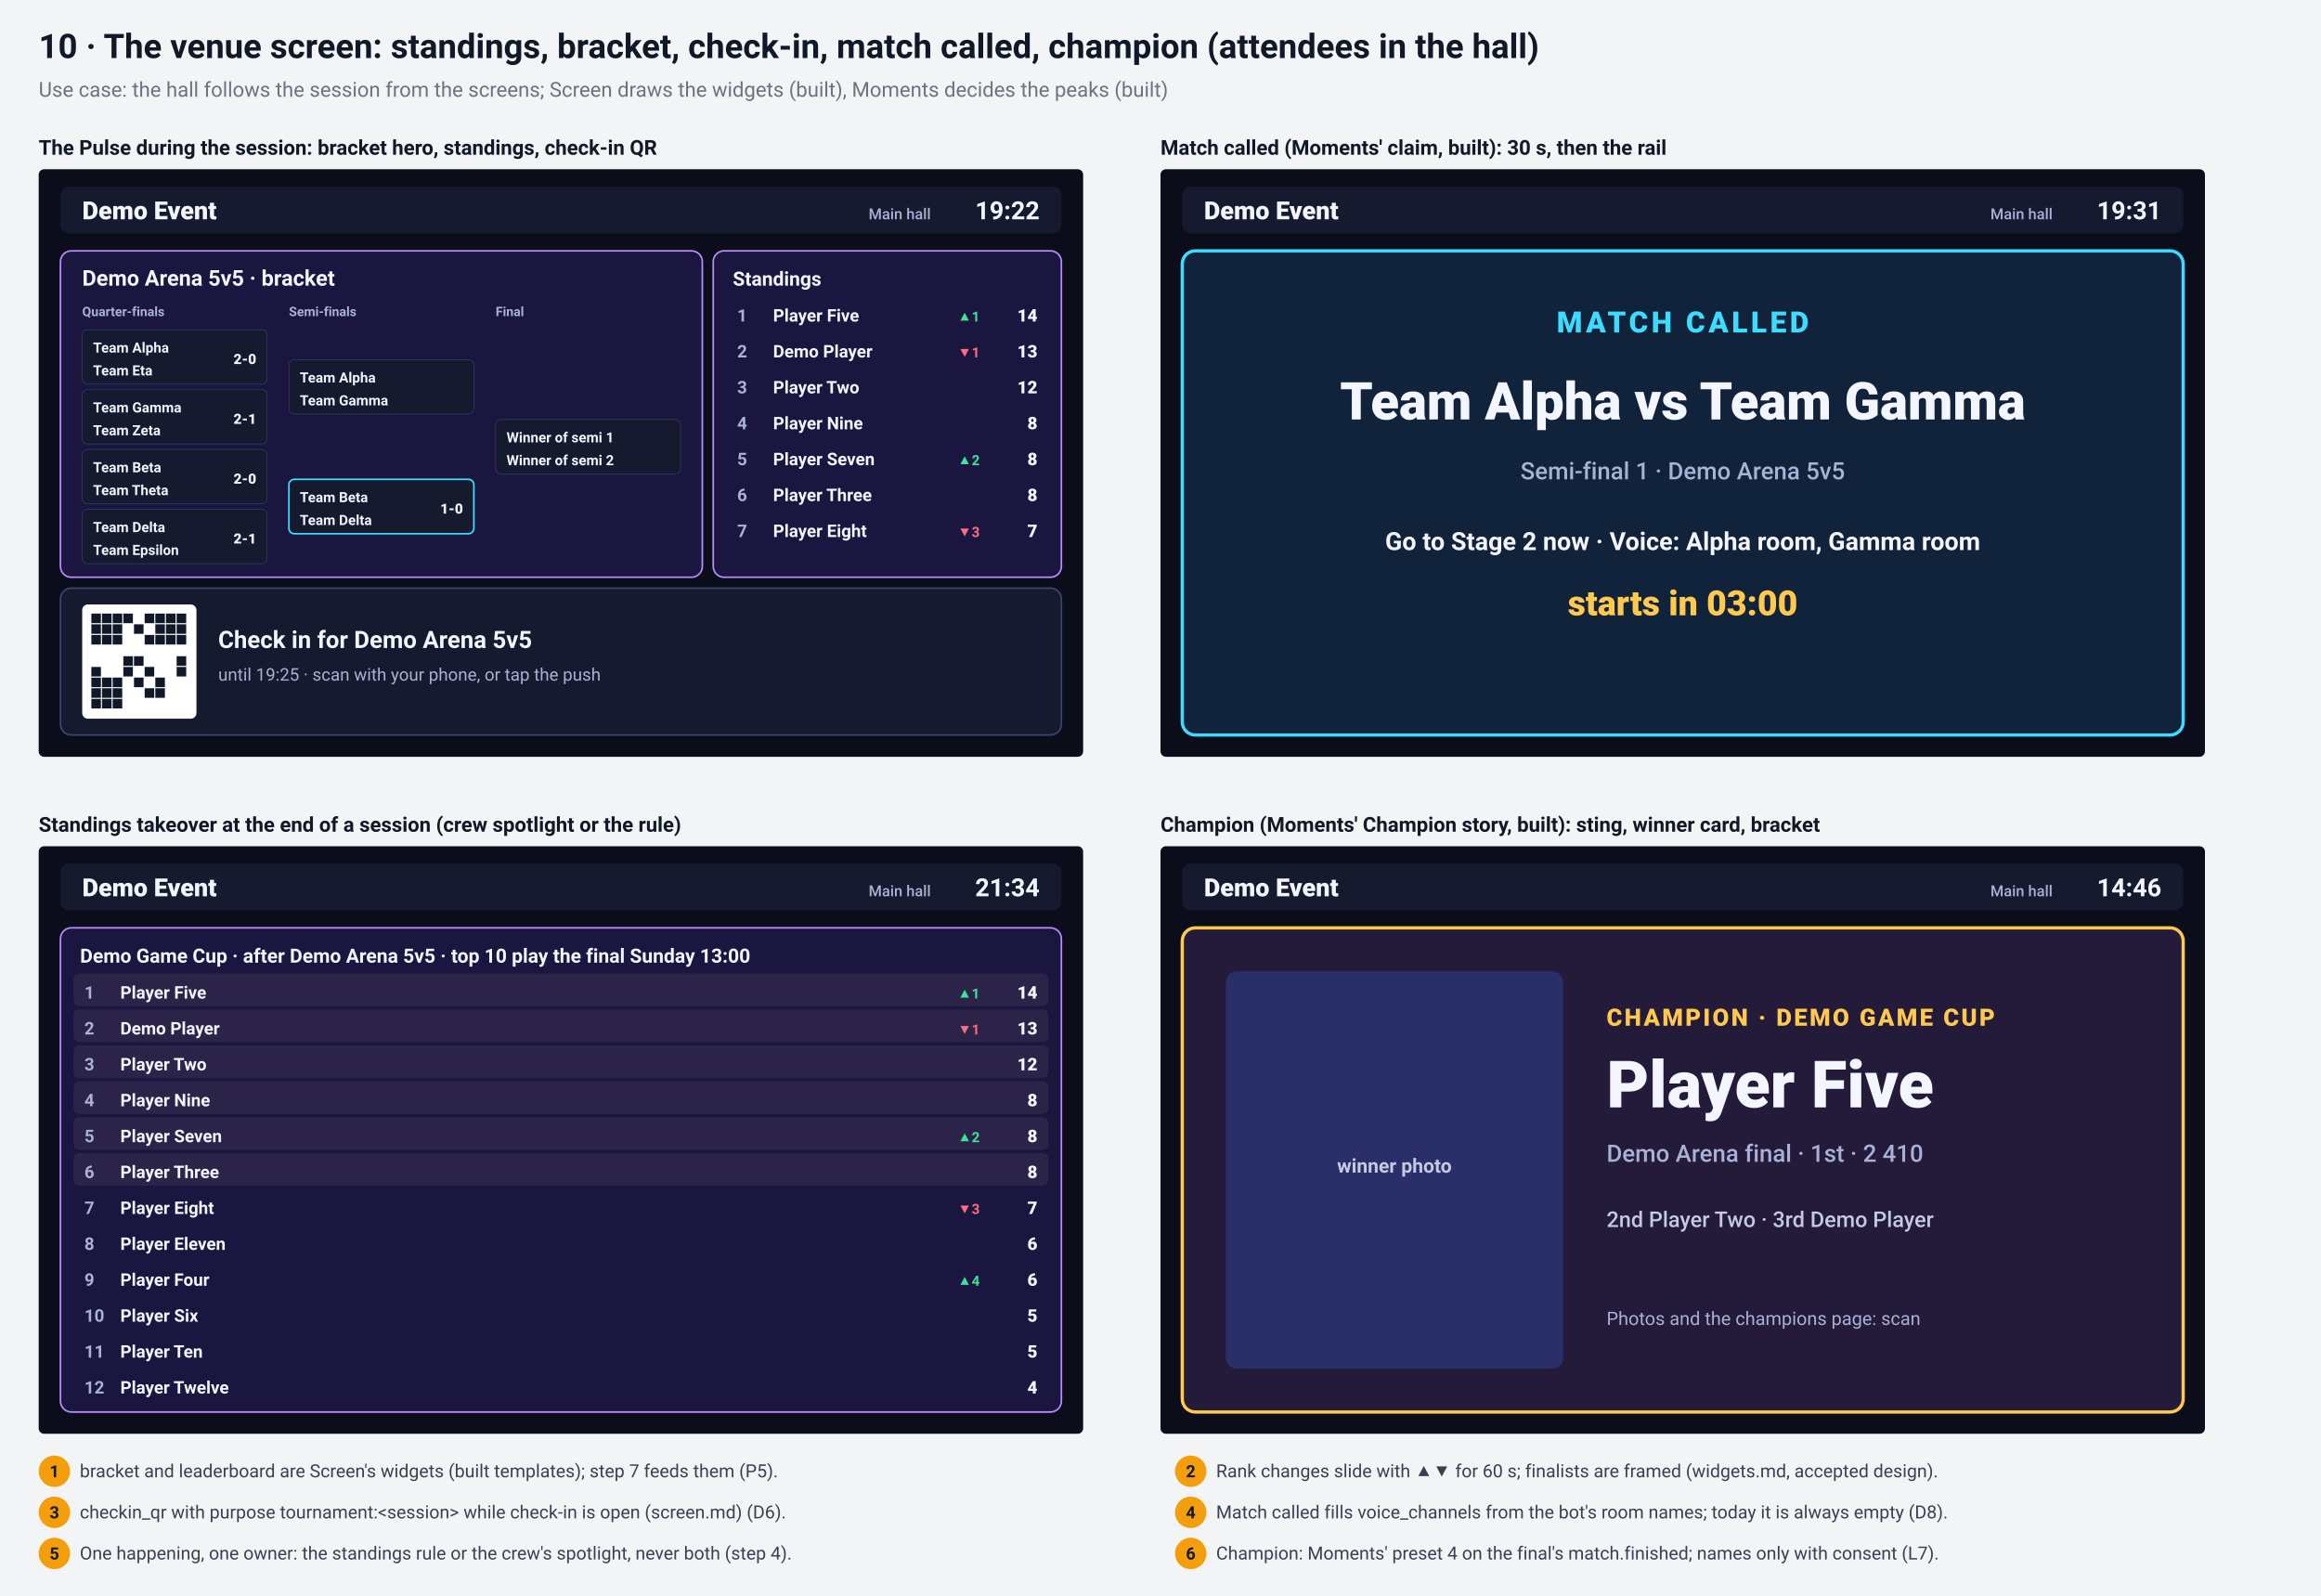
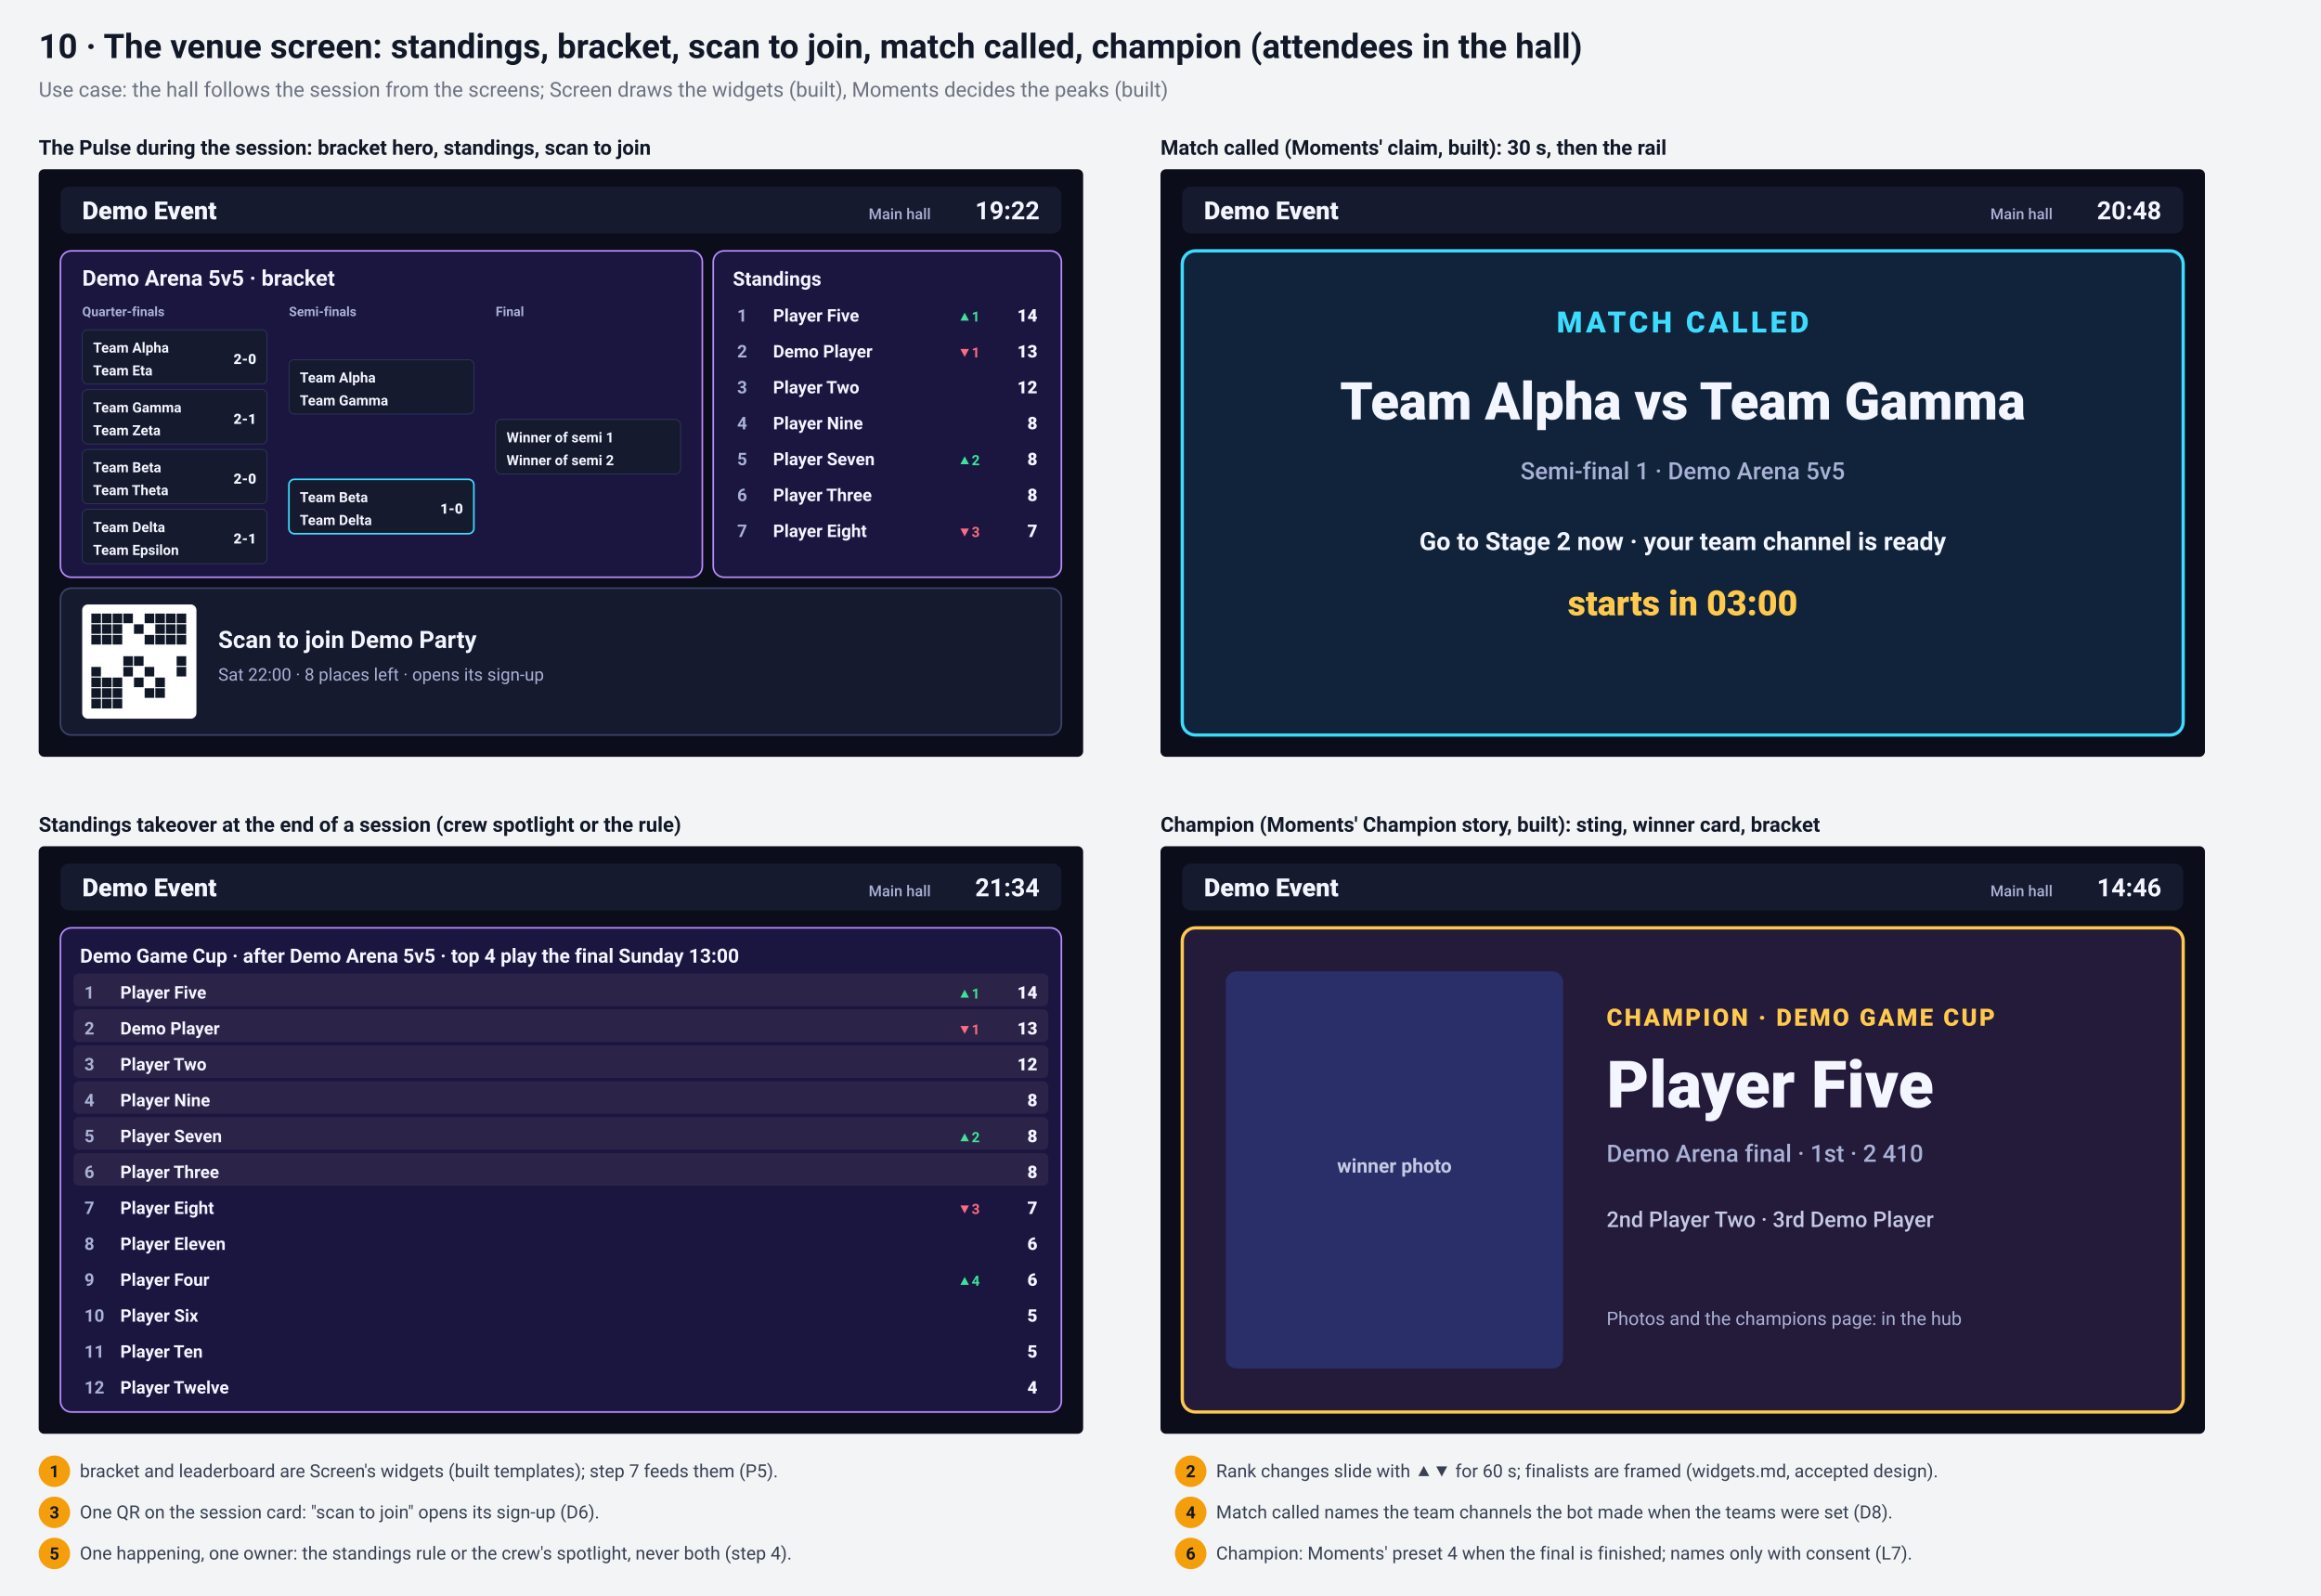
<svg xmlns="http://www.w3.org/2000/svg" viewBox="0 0 1920 1320" width="1920" height="1320" font-family="system-ui, -apple-system, 'Segoe UI', Roboto, Helvetica, Arial, sans-serif">
  <defs>
    <marker id="ah" viewBox="0 0 10 10" refX="9" refY="5" markerWidth="8" markerHeight="8" orient="auto-start-reverse">
      <path d="M0,0 L10,5 L0,10 z" fill="#6b7280" />
    </marker>
  </defs>
  <rect x="0.0" y="0.0" width="1920.0" height="1320.0" rx="0" fill="#f3f4f6" />
-   <text x="32.0" y="48.0" font-size="28" fill="#111827" font-weight="700" text-anchor="start" data-box="32.0 1888.0">10 · The venue screen: standings, bracket, check-in, match called, champion (attendees in the hall)</text>
+   <text x="32.0" y="48.0" font-size="28" fill="#111827" font-weight="700" text-anchor="start" data-box="32.0 1888.0">10 · The venue screen: standings, bracket, scan to join, match called, champion (attendees in the hall)</text>
  <text x="32.0" y="80.0" font-size="17" fill="#6b7280" font-weight="400" text-anchor="start" data-box="32.0 1888.0">Use case: the hall follows the session from the screens; Screen draws the widgets (built), Moments decides the peaks (built)</text>
-   <text x="32.0" y="128.0" font-size="17" fill="#111827" font-weight="700" text-anchor="start" data-box="32.0 896.0">The Pulse during the session: bracket hero, standings, check-in QR</text>
+   <text x="32.0" y="128.0" font-size="17" fill="#111827" font-weight="700" text-anchor="start" data-box="32.0 896.0">The Pulse during the session: bracket hero, standings, scan to join</text>
  <defs>
    <clipPath id="c1">
      <rect x="0" y="0" width="1920" height="1080" rx="10" />
    </clipPath>
  </defs>
  <g transform="translate(32.0,140.0) scale(0.45)">
    <g clip-path="url(#c1)">
      <rect x="0.0" y="0.0" width="1920.0" height="1080.0" rx="0" fill="#0b0d1a" />
      <rect x="40.0" y="32.0" width="1840.0" height="86.0" rx="16" fill="#161a2e" />
      <text x="80.0" y="92.0" font-size="46" fill="#f3f5ff" font-weight="800" text-anchor="start">Demo Event</text>
      <text x="1840.0" y="92.0" font-size="46" fill="#f3f5ff" font-weight="700" text-anchor="end">19:22</text>
      <text x="1640.0" y="92.0" font-size="28" fill="#a9b1d6" font-weight="500" text-anchor="end">Main hall</text>
      <rect x="40.0" y="150.0" width="1180.0" height="600.0" rx="20" fill="#1b1640" stroke="#b98cff" stroke-width="3" />
      <text x="80.0" y="214.0" font-size="40" fill="#f3f5ff" font-weight="700" text-anchor="start">Demo Arena 5v5 · bracket</text>
      <text x="80.0" y="270.0" font-size="24" fill="#a9b1d6" font-weight="600" text-anchor="start">Quarter-finals</text>
      <rect x="80.0" y="295.0" width="340.0" height="100.0" rx="10" fill="#161a2e" stroke="#3c446c" stroke-width="1" />
      <text x="100.0" y="337.0" font-size="26" fill="#f3f5ff" font-weight="600" text-anchor="start" data-box="100.0 360.0">Team Alpha</text>
      <text x="100.0" y="379.0" font-size="26" fill="#f3f5ff" font-weight="600" text-anchor="start" data-box="100.0 360.0">Team Eta</text>
      <text x="400.0" y="358.0" font-size="26" fill="#f3f5ff" font-weight="800" text-anchor="end">2-0</text>
      <rect x="80.0" y="405.0" width="340.0" height="100.0" rx="10" fill="#161a2e" stroke="#3c446c" stroke-width="1" />
      <text x="100.0" y="447.0" font-size="26" fill="#f3f5ff" font-weight="600" text-anchor="start" data-box="100.0 360.0">Team Gamma</text>
      <text x="100.0" y="489.0" font-size="26" fill="#f3f5ff" font-weight="600" text-anchor="start" data-box="100.0 360.0">Team Zeta</text>
      <text x="400.0" y="468.0" font-size="26" fill="#f3f5ff" font-weight="800" text-anchor="end">2-1</text>
      <rect x="80.0" y="515.0" width="340.0" height="100.0" rx="10" fill="#161a2e" stroke="#3c446c" stroke-width="1" />
      <text x="100.0" y="557.0" font-size="26" fill="#f3f5ff" font-weight="600" text-anchor="start" data-box="100.0 360.0">Team Beta</text>
      <text x="100.0" y="599.0" font-size="26" fill="#f3f5ff" font-weight="600" text-anchor="start" data-box="100.0 360.0">Team Theta</text>
      <text x="400.0" y="578.0" font-size="26" fill="#f3f5ff" font-weight="800" text-anchor="end">2-0</text>
      <rect x="80.0" y="625.0" width="340.0" height="100.0" rx="10" fill="#161a2e" stroke="#3c446c" stroke-width="1" />
      <text x="100.0" y="667.0" font-size="26" fill="#f3f5ff" font-weight="600" text-anchor="start" data-box="100.0 360.0">Team Delta</text>
      <text x="100.0" y="709.0" font-size="26" fill="#f3f5ff" font-weight="600" text-anchor="start" data-box="100.0 360.0">Team Epsilon</text>
      <text x="400.0" y="688.0" font-size="26" fill="#f3f5ff" font-weight="800" text-anchor="end">2-1</text>
      <text x="460.0" y="270.0" font-size="24" fill="#a9b1d6" font-weight="600" text-anchor="start">Semi-finals</text>
      <rect x="460.0" y="350.0" width="340.0" height="100.0" rx="10" fill="#161a2e" stroke="#3c446c" stroke-width="1" />
      <text x="480.0" y="392.0" font-size="26" fill="#f3f5ff" font-weight="600" text-anchor="start" data-box="480.0 740.0">Team Alpha</text>
      <text x="480.0" y="434.0" font-size="26" fill="#f3f5ff" font-weight="600" text-anchor="start" data-box="480.0 740.0">Team Gamma</text>
      <rect x="460.0" y="570.0" width="340.0" height="100.0" rx="10" fill="#161a2e" stroke="#3ddcff" stroke-width="3" />
      <text x="480.0" y="612.0" font-size="26" fill="#f3f5ff" font-weight="600" text-anchor="start" data-box="480.0 740.0">Team Beta</text>
      <text x="480.0" y="654.0" font-size="26" fill="#f3f5ff" font-weight="600" text-anchor="start" data-box="480.0 740.0">Team Delta</text>
      <text x="780.0" y="633.0" font-size="26" fill="#f3f5ff" font-weight="800" text-anchor="end">1-0</text>
      <text x="840.0" y="270.0" font-size="24" fill="#a9b1d6" font-weight="600" text-anchor="start">Final</text>
      <rect x="840.0" y="460.0" width="340.0" height="100.0" rx="10" fill="#161a2e" stroke="#3c446c" stroke-width="1" />
      <text x="860.0" y="502.0" font-size="26" fill="#f3f5ff" font-weight="600" text-anchor="start" data-box="860.0 1120.0">Winner of semi 1</text>
      <text x="860.0" y="544.0" font-size="26" fill="#f3f5ff" font-weight="600" text-anchor="start" data-box="860.0 1120.0">Winner of semi 2</text>
      <rect x="1240.0" y="150.0" width="640.0" height="600.0" rx="20" fill="#1b1640" stroke="#b98cff" stroke-width="3" />
      <text x="1276.0" y="214.0" font-size="36" fill="#f3f5ff" font-weight="700" text-anchor="start" data-box="1276.0 1844.0">Standings</text>
      <text x="1284.0" y="280.0" font-size="32" fill="#a9b1d6" font-weight="700" text-anchor="start">1</text>
      <text x="1350.0" y="280.0" font-size="32" fill="#f3f5ff" font-weight="600" text-anchor="start" data-box="1350.0 1660.0">Player Five</text>
      <text x="1730.0" y="280.0" font-size="26" fill="#3ee39a" font-weight="700" text-anchor="end">▲1</text>
      <text x="1836.0" y="280.0" font-size="32" fill="#f3f5ff" font-weight="800" text-anchor="end">14</text>
      <text x="1284.0" y="346.0" font-size="32" fill="#a9b1d6" font-weight="700" text-anchor="start">2</text>
      <text x="1350.0" y="346.0" font-size="32" fill="#f3f5ff" font-weight="600" text-anchor="start" data-box="1350.0 1660.0">Demo Player</text>
      <text x="1730.0" y="346.0" font-size="26" fill="#ff6b81" font-weight="700" text-anchor="end">▼1</text>
      <text x="1836.0" y="346.0" font-size="32" fill="#f3f5ff" font-weight="800" text-anchor="end">13</text>
      <text x="1284.0" y="412.0" font-size="32" fill="#a9b1d6" font-weight="700" text-anchor="start">3</text>
      <text x="1350.0" y="412.0" font-size="32" fill="#f3f5ff" font-weight="600" text-anchor="start" data-box="1350.0 1660.0">Player Two</text>
      <text x="1836.0" y="412.0" font-size="32" fill="#f3f5ff" font-weight="800" text-anchor="end">12</text>
      <text x="1284.0" y="478.0" font-size="32" fill="#a9b1d6" font-weight="700" text-anchor="start">4</text>
      <text x="1350.0" y="478.0" font-size="32" fill="#f3f5ff" font-weight="600" text-anchor="start" data-box="1350.0 1660.0">Player Nine</text>
      <text x="1836.0" y="478.0" font-size="32" fill="#f3f5ff" font-weight="800" text-anchor="end">8</text>
      <text x="1284.0" y="544.0" font-size="32" fill="#a9b1d6" font-weight="700" text-anchor="start">5</text>
      <text x="1350.0" y="544.0" font-size="32" fill="#f3f5ff" font-weight="600" text-anchor="start" data-box="1350.0 1660.0">Player Seven</text>
      <text x="1730.0" y="544.0" font-size="26" fill="#3ee39a" font-weight="700" text-anchor="end">▲2</text>
      <text x="1836.0" y="544.0" font-size="32" fill="#f3f5ff" font-weight="800" text-anchor="end">8</text>
      <text x="1284.0" y="610.0" font-size="32" fill="#a9b1d6" font-weight="700" text-anchor="start">6</text>
      <text x="1350.0" y="610.0" font-size="32" fill="#f3f5ff" font-weight="600" text-anchor="start" data-box="1350.0 1660.0">Player Three</text>
      <text x="1836.0" y="610.0" font-size="32" fill="#f3f5ff" font-weight="800" text-anchor="end">8</text>
      <text x="1284.0" y="676.0" font-size="32" fill="#a9b1d6" font-weight="700" text-anchor="start">7</text>
      <text x="1350.0" y="676.0" font-size="32" fill="#f3f5ff" font-weight="600" text-anchor="start" data-box="1350.0 1660.0">Player Eight</text>
      <text x="1730.0" y="676.0" font-size="26" fill="#ff6b81" font-weight="700" text-anchor="end">▼3</text>
      <text x="1836.0" y="676.0" font-size="32" fill="#f3f5ff" font-weight="800" text-anchor="end">7</text>
      <rect x="40.0" y="770.0" width="1840.0" height="270.0" rx="20" fill="#161a2e" stroke="#3c446c" stroke-width="3" />
      <rect x="80.0" y="800.0" width="210.0" height="210.0" rx="10.5" fill="#ffffff" />
      <rect x="96.8" y="816.8" width="17.6" height="17.6" rx="0" fill="#111827" />
      <rect x="96.8" y="836.4" width="17.6" height="17.6" rx="0" fill="#111827" />
      <rect x="96.8" y="856.0" width="17.6" height="17.6" rx="0" fill="#111827" />
      <rect x="96.8" y="914.8" width="17.6" height="17.6" rx="0" fill="#111827" />
      <rect x="96.8" y="934.4" width="17.6" height="17.6" rx="0" fill="#111827" />
      <rect x="96.8" y="954.0" width="17.6" height="17.6" rx="0" fill="#111827" />
      <rect x="96.8" y="973.6" width="17.6" height="17.6" rx="0" fill="#111827" />
      <rect x="116.4" y="816.8" width="17.6" height="17.6" rx="0" fill="#111827" />
      <rect x="116.4" y="836.4" width="17.6" height="17.6" rx="0" fill="#111827" />
      <rect x="116.4" y="856.0" width="17.6" height="17.6" rx="0" fill="#111827" />
      <rect x="116.4" y="934.4" width="17.6" height="17.6" rx="0" fill="#111827" />
      <rect x="116.4" y="954.0" width="17.6" height="17.6" rx="0" fill="#111827" />
      <rect x="116.4" y="973.6" width="17.6" height="17.6" rx="0" fill="#111827" />
      <rect x="136.0" y="816.8" width="17.6" height="17.6" rx="0" fill="#111827" />
      <rect x="136.0" y="836.4" width="17.6" height="17.6" rx="0" fill="#111827" />
      <rect x="136.0" y="856.0" width="17.6" height="17.6" rx="0" fill="#111827" />
      <rect x="136.0" y="934.4" width="17.6" height="17.6" rx="0" fill="#111827" />
      <rect x="136.0" y="954.0" width="17.6" height="17.6" rx="0" fill="#111827" />
      <rect x="136.0" y="973.6" width="17.6" height="17.6" rx="0" fill="#111827" />
      <rect x="155.6" y="816.8" width="17.6" height="17.6" rx="0" fill="#111827" />
      <rect x="155.6" y="895.2" width="17.6" height="17.6" rx="0" fill="#111827" />
      <rect x="155.6" y="914.8" width="17.6" height="17.6" rx="0" fill="#111827" />
      <rect x="175.2" y="836.4" width="17.6" height="17.6" rx="0" fill="#111827" />
      <rect x="175.2" y="895.2" width="17.6" height="17.6" rx="0" fill="#111827" />
      <rect x="175.2" y="934.4" width="17.6" height="17.6" rx="0" fill="#111827" />
      <rect x="194.8" y="816.8" width="17.6" height="17.6" rx="0" fill="#111827" />
      <rect x="194.8" y="856.0" width="17.6" height="17.6" rx="0" fill="#111827" />
      <rect x="194.8" y="914.8" width="17.6" height="17.6" rx="0" fill="#111827" />
      <rect x="194.8" y="954.0" width="17.6" height="17.6" rx="0" fill="#111827" />
      <rect x="214.4" y="816.8" width="17.6" height="17.6" rx="0" fill="#111827" />
      <rect x="214.4" y="836.4" width="17.6" height="17.6" rx="0" fill="#111827" />
      <rect x="214.4" y="856.0" width="17.6" height="17.6" rx="0" fill="#111827" />
      <rect x="214.4" y="934.4" width="17.6" height="17.6" rx="0" fill="#111827" />
      <rect x="214.4" y="954.0" width="17.6" height="17.6" rx="0" fill="#111827" />
      <rect x="234.0" y="816.8" width="17.6" height="17.6" rx="0" fill="#111827" />
      <rect x="234.0" y="836.4" width="17.6" height="17.6" rx="0" fill="#111827" />
      <rect x="234.0" y="856.0" width="17.6" height="17.6" rx="0" fill="#111827" />
      <rect x="253.6" y="816.8" width="17.6" height="17.6" rx="0" fill="#111827" />
      <rect x="253.6" y="836.4" width="17.6" height="17.6" rx="0" fill="#111827" />
      <rect x="253.6" y="856.0" width="17.6" height="17.6" rx="0" fill="#111827" />
      <rect x="253.6" y="895.2" width="17.6" height="17.6" rx="0" fill="#111827" />
      <rect x="253.6" y="914.8" width="17.6" height="17.6" rx="0" fill="#111827" />
-       <text x="330.0" y="880.0" font-size="44" fill="#f3f5ff" font-weight="700" text-anchor="start">Check in for Demo Arena 5v5</text>
-       <text x="330.0" y="940.0" font-size="32" fill="#a9b1d6" font-weight="400" text-anchor="start">until 19:25 · scan with your phone, or tap the push</text>
+       <text x="330.0" y="880.0" font-size="44" fill="#f3f5ff" font-weight="700" text-anchor="start">Scan to join Demo Party</text>
+       <text x="330.0" y="940.0" font-size="32" fill="#a9b1d6" font-weight="400" text-anchor="start">Sat 22:00 · 8 places left · opens its sign-up</text>
    </g>
  </g>
  <text x="960.0" y="128.0" font-size="17" fill="#111827" font-weight="700" text-anchor="start" data-box="960.0 1824.0">Match called (Moments' claim, built): 30 s, then the rail</text>
  <defs>
    <clipPath id="c2">
      <rect x="0" y="0" width="1920" height="1080" rx="10" />
    </clipPath>
  </defs>
  <g transform="translate(960.0,140.0) scale(0.45)">
    <g clip-path="url(#c2)">
      <rect x="0.0" y="0.0" width="1920.0" height="1080.0" rx="0" fill="#0b0d1a" />
      <rect x="40.0" y="32.0" width="1840.0" height="86.0" rx="16" fill="#161a2e" />
      <text x="80.0" y="92.0" font-size="46" fill="#f3f5ff" font-weight="800" text-anchor="start">Demo Event</text>
-       <text x="1840.0" y="92.0" font-size="46" fill="#f3f5ff" font-weight="700" text-anchor="end">19:31</text>
+       <text x="1840.0" y="92.0" font-size="46" fill="#f3f5ff" font-weight="700" text-anchor="end">20:48</text>
      <text x="1640.0" y="92.0" font-size="28" fill="#a9b1d6" font-weight="500" text-anchor="end">Main hall</text>
      <rect x="40.0" y="150.0" width="1840.0" height="890.0" rx="24" fill="#10233a" stroke="#3ddcff" stroke-width="6" />
      <text x="960.0" y="300.0" font-size="54" fill="#3ddcff" font-weight="800" text-anchor="middle" letter-spacing="6">MATCH CALLED</text>
      <text x="960.0" y="460.0" font-size="96" fill="#f3f5ff" font-weight="800" text-anchor="middle">Team Alpha  vs  Team Gamma</text>
      <text x="960.0" y="570.0" font-size="44" fill="#a9b1d6" font-weight="500" text-anchor="middle">Semi-final 1 · Demo Arena 5v5</text>
-       <text x="960.0" y="700.0" font-size="46" fill="#f3f5ff" font-weight="600" text-anchor="middle">Go to Stage 2 now · Voice: Alpha room, Gamma room</text>
+       <text x="960.0" y="700.0" font-size="46" fill="#f3f5ff" font-weight="600" text-anchor="middle">Go to Stage 2 now · your team channel is ready</text>
      <text x="960.0" y="820.0" font-size="64" fill="#ffc94d" font-weight="800" text-anchor="middle">starts in 03:00</text>
    </g>
  </g>
  <text x="32.0" y="688.0" font-size="17" fill="#111827" font-weight="700" text-anchor="start" data-box="32.0 896.0">Standings takeover at the end of a session (crew spotlight or the rule)</text>
  <defs>
    <clipPath id="c3">
      <rect x="0" y="0" width="1920" height="1080" rx="10" />
    </clipPath>
  </defs>
  <g transform="translate(32.0,700.0) scale(0.45)">
    <g clip-path="url(#c3)">
      <rect x="0.0" y="0.0" width="1920.0" height="1080.0" rx="0" fill="#0b0d1a" />
      <rect x="40.0" y="32.0" width="1840.0" height="86.0" rx="16" fill="#161a2e" />
      <text x="80.0" y="92.0" font-size="46" fill="#f3f5ff" font-weight="800" text-anchor="start">Demo Event</text>
      <text x="1840.0" y="92.0" font-size="46" fill="#f3f5ff" font-weight="700" text-anchor="end">21:34</text>
      <text x="1640.0" y="92.0" font-size="28" fill="#a9b1d6" font-weight="500" text-anchor="end">Main hall</text>
      <rect x="40.0" y="150.0" width="1840.0" height="890.0" rx="20" fill="#1b1640" stroke="#b98cff" stroke-width="3" />
-       <text x="76.0" y="214.0" font-size="36" fill="#f3f5ff" font-weight="700" text-anchor="start" data-box="76.0 1844.0">Demo Game Cup · after Demo Arena 5v5 · top 10 play the final Sunday 13:00</text>
+       <text x="76.0" y="214.0" font-size="36" fill="#f3f5ff" font-weight="700" text-anchor="start" data-box="76.0 1844.0">Demo Game Cup · after Demo Arena 5v5 · top 4 play the final Sunday 13:00</text>
      <rect x="64.0" y="234.0" width="1792.0" height="60.0" rx="10" fill="#2c2348" />
      <text x="84.0" y="280.0" font-size="32" fill="#a9b1d6" font-weight="700" text-anchor="start">1</text>
      <text x="150.0" y="280.0" font-size="32" fill="#f3f5ff" font-weight="600" text-anchor="start" data-box="150.0 1660.0">Player Five</text>
      <text x="1730.0" y="280.0" font-size="26" fill="#3ee39a" font-weight="700" text-anchor="end">▲1</text>
      <text x="1836.0" y="280.0" font-size="32" fill="#f3f5ff" font-weight="800" text-anchor="end">14</text>
      <rect x="64.0" y="300.0" width="1792.0" height="60.0" rx="10" fill="#2c2348" />
      <text x="84.0" y="346.0" font-size="32" fill="#a9b1d6" font-weight="700" text-anchor="start">2</text>
      <text x="150.0" y="346.0" font-size="32" fill="#f3f5ff" font-weight="600" text-anchor="start" data-box="150.0 1660.0">Demo Player</text>
      <text x="1730.0" y="346.0" font-size="26" fill="#ff6b81" font-weight="700" text-anchor="end">▼1</text>
      <text x="1836.0" y="346.0" font-size="32" fill="#f3f5ff" font-weight="800" text-anchor="end">13</text>
      <rect x="64.0" y="366.0" width="1792.0" height="60.0" rx="10" fill="#2c2348" />
      <text x="84.0" y="412.0" font-size="32" fill="#a9b1d6" font-weight="700" text-anchor="start">3</text>
      <text x="150.0" y="412.0" font-size="32" fill="#f3f5ff" font-weight="600" text-anchor="start" data-box="150.0 1660.0">Player Two</text>
      <text x="1836.0" y="412.0" font-size="32" fill="#f3f5ff" font-weight="800" text-anchor="end">12</text>
      <rect x="64.0" y="432.0" width="1792.0" height="60.0" rx="10" fill="#2c2348" />
      <text x="84.0" y="478.0" font-size="32" fill="#a9b1d6" font-weight="700" text-anchor="start">4</text>
      <text x="150.0" y="478.0" font-size="32" fill="#f3f5ff" font-weight="600" text-anchor="start" data-box="150.0 1660.0">Player Nine</text>
      <text x="1836.0" y="478.0" font-size="32" fill="#f3f5ff" font-weight="800" text-anchor="end">8</text>
      <rect x="64.0" y="498.0" width="1792.0" height="60.0" rx="10" fill="#2c2348" />
      <text x="84.0" y="544.0" font-size="32" fill="#a9b1d6" font-weight="700" text-anchor="start">5</text>
      <text x="150.0" y="544.0" font-size="32" fill="#f3f5ff" font-weight="600" text-anchor="start" data-box="150.0 1660.0">Player Seven</text>
      <text x="1730.0" y="544.0" font-size="26" fill="#3ee39a" font-weight="700" text-anchor="end">▲2</text>
      <text x="1836.0" y="544.0" font-size="32" fill="#f3f5ff" font-weight="800" text-anchor="end">8</text>
      <rect x="64.0" y="564.0" width="1792.0" height="60.0" rx="10" fill="#2c2348" />
      <text x="84.0" y="610.0" font-size="32" fill="#a9b1d6" font-weight="700" text-anchor="start">6</text>
      <text x="150.0" y="610.0" font-size="32" fill="#f3f5ff" font-weight="600" text-anchor="start" data-box="150.0 1660.0">Player Three</text>
      <text x="1836.0" y="610.0" font-size="32" fill="#f3f5ff" font-weight="800" text-anchor="end">8</text>
      <text x="84.0" y="676.0" font-size="32" fill="#a9b1d6" font-weight="700" text-anchor="start">7</text>
      <text x="150.0" y="676.0" font-size="32" fill="#f3f5ff" font-weight="600" text-anchor="start" data-box="150.0 1660.0">Player Eight</text>
      <text x="1730.0" y="676.0" font-size="26" fill="#ff6b81" font-weight="700" text-anchor="end">▼3</text>
      <text x="1836.0" y="676.0" font-size="32" fill="#f3f5ff" font-weight="800" text-anchor="end">7</text>
      <text x="84.0" y="742.0" font-size="32" fill="#a9b1d6" font-weight="700" text-anchor="start">8</text>
      <text x="150.0" y="742.0" font-size="32" fill="#f3f5ff" font-weight="600" text-anchor="start" data-box="150.0 1660.0">Player Eleven</text>
      <text x="1836.0" y="742.0" font-size="32" fill="#f3f5ff" font-weight="800" text-anchor="end">6</text>
      <text x="84.0" y="808.0" font-size="32" fill="#a9b1d6" font-weight="700" text-anchor="start">9</text>
      <text x="150.0" y="808.0" font-size="32" fill="#f3f5ff" font-weight="600" text-anchor="start" data-box="150.0 1660.0">Player Four</text>
      <text x="1730.0" y="808.0" font-size="26" fill="#3ee39a" font-weight="700" text-anchor="end">▲4</text>
      <text x="1836.0" y="808.0" font-size="32" fill="#f3f5ff" font-weight="800" text-anchor="end">6</text>
      <text x="84.0" y="874.0" font-size="32" fill="#a9b1d6" font-weight="700" text-anchor="start">10</text>
      <text x="150.0" y="874.0" font-size="32" fill="#f3f5ff" font-weight="600" text-anchor="start" data-box="150.0 1660.0">Player Six</text>
      <text x="1836.0" y="874.0" font-size="32" fill="#f3f5ff" font-weight="800" text-anchor="end">5</text>
      <text x="84.0" y="940.0" font-size="32" fill="#a9b1d6" font-weight="700" text-anchor="start">11</text>
      <text x="150.0" y="940.0" font-size="32" fill="#f3f5ff" font-weight="600" text-anchor="start" data-box="150.0 1660.0">Player Ten</text>
      <text x="1836.0" y="940.0" font-size="32" fill="#f3f5ff" font-weight="800" text-anchor="end">5</text>
      <text x="84.0" y="1006.0" font-size="32" fill="#a9b1d6" font-weight="700" text-anchor="start">12</text>
      <text x="150.0" y="1006.0" font-size="32" fill="#f3f5ff" font-weight="600" text-anchor="start" data-box="150.0 1660.0">Player Twelve</text>
      <text x="1836.0" y="1006.0" font-size="32" fill="#f3f5ff" font-weight="800" text-anchor="end">4</text>
    </g>
  </g>
  <text x="960.0" y="688.0" font-size="17" fill="#111827" font-weight="700" text-anchor="start" data-box="960.0 1824.0">Champion (Moments' Champion story, built): sting, winner card, bracket</text>
  <defs>
    <clipPath id="c4">
      <rect x="0" y="0" width="1920" height="1080" rx="10" />
    </clipPath>
  </defs>
  <g transform="translate(960.0,700.0) scale(0.45)">
    <g clip-path="url(#c4)">
      <rect x="0.0" y="0.0" width="1920.0" height="1080.0" rx="0" fill="#0b0d1a" />
      <rect x="40.0" y="32.0" width="1840.0" height="86.0" rx="16" fill="#161a2e" />
      <text x="80.0" y="92.0" font-size="46" fill="#f3f5ff" font-weight="800" text-anchor="start">Demo Event</text>
      <text x="1840.0" y="92.0" font-size="46" fill="#f3f5ff" font-weight="700" text-anchor="end">14:46</text>
      <text x="1640.0" y="92.0" font-size="28" fill="#a9b1d6" font-weight="500" text-anchor="end">Main hall</text>
      <rect x="40.0" y="150.0" width="1840.0" height="890.0" rx="24" fill="#241a3a" stroke="#ffc94d" stroke-width="6" />
      <rect x="120.0" y="230.0" width="620.0" height="730.0" rx="20" fill="#2a2f6a" />
      <text x="430.0" y="600.0" font-size="36" fill="#c5cae3" font-weight="600" text-anchor="middle">winner photo</text>
      <text x="820.0" y="330.0" font-size="44" fill="#ffc94d" font-weight="800" text-anchor="start" letter-spacing="4">CHAMPION · DEMO GAME CUP</text>
      <text x="820.0" y="480.0" font-size="120" fill="#f3f5ff" font-weight="800" text-anchor="start">Player Five</text>
      <text x="820.0" y="580.0" font-size="44" fill="#a9b1d6" font-weight="500" text-anchor="start">Demo Arena final · 1st · 2 410</text>
      <text x="820.0" y="700.0" font-size="40" fill="#c5cae3" font-weight="500" text-anchor="start">2nd Player Two · 3rd Demo Player</text>
-       <text x="820.0" y="880.0" font-size="34" fill="#a9b1d6" font-weight="400" text-anchor="start">Photos and the champions page: scan</text>
+       <text x="820.0" y="880.0" font-size="34" fill="#a9b1d6" font-weight="400" text-anchor="start">Photos and the champions page: in the hub</text>
    </g>
  </g>
  <circle cx="45.0" cy="1217.0" r="13" fill="#f59e0b" />
  <text x="45.0" y="1222.0" font-size="14" fill="#111827" font-weight="700" text-anchor="middle">1</text>
  <text x="66.0" y="1222.0" font-size="15" fill="#374151" font-weight="400" text-anchor="start" data-box="66.0 932.0">bracket and leaderboard are Screen's widgets (built templates); step 7 feeds them (P5).</text>
  <circle cx="985.0" cy="1217.0" r="13" fill="#f59e0b" />
  <text x="985.0" y="1222.0" font-size="14" fill="#111827" font-weight="700" text-anchor="middle">2</text>
  <text x="1006.0" y="1222.0" font-size="15" fill="#374151" font-weight="400" text-anchor="start" data-box="1006.0 1872.0">Rank changes slide with ▲▼ for 60 s; finalists are framed (widgets.md, accepted design).</text>
  <circle cx="45.0" cy="1251.0" r="13" fill="#f59e0b" />
  <text x="45.0" y="1256.0" font-size="14" fill="#111827" font-weight="700" text-anchor="middle">3</text>
-   <text x="66.0" y="1256.0" font-size="15" fill="#374151" font-weight="400" text-anchor="start" data-box="66.0 932.0">checkin_qr with purpose tournament:&lt;session&gt; while check-in is open (screen.md) (D6).</text>
+   <text x="66.0" y="1256.0" font-size="15" fill="#374151" font-weight="400" text-anchor="start" data-box="66.0 932.0">One QR on the session card: "scan to join" opens its sign-up (D6).</text>
  <circle cx="985.0" cy="1251.0" r="13" fill="#f59e0b" />
  <text x="985.0" y="1256.0" font-size="14" fill="#111827" font-weight="700" text-anchor="middle">4</text>
-   <text x="1006.0" y="1256.0" font-size="15" fill="#374151" font-weight="400" text-anchor="start" data-box="1006.0 1872.0">Match called fills voice_channels from the bot's room names; today it is always empty (D8).</text>
+   <text x="1006.0" y="1256.0" font-size="15" fill="#374151" font-weight="400" text-anchor="start" data-box="1006.0 1872.0">Match called names the team channels the bot made when the teams were set (D8).</text>
  <circle cx="45.0" cy="1285.0" r="13" fill="#f59e0b" />
  <text x="45.0" y="1290.0" font-size="14" fill="#111827" font-weight="700" text-anchor="middle">5</text>
  <text x="66.0" y="1290.0" font-size="15" fill="#374151" font-weight="400" text-anchor="start" data-box="66.0 932.0">One happening, one owner: the standings rule or the crew's spotlight, never both (step 4).</text>
  <circle cx="985.0" cy="1285.0" r="13" fill="#f59e0b" />
  <text x="985.0" y="1290.0" font-size="14" fill="#111827" font-weight="700" text-anchor="middle">6</text>
-   <text x="1006.0" y="1290.0" font-size="15" fill="#374151" font-weight="400" text-anchor="start" data-box="1006.0 1872.0">Champion: Moments' preset 4 on the final's match.finished; names only with consent (L7).</text>
+   <text x="1006.0" y="1290.0" font-size="15" fill="#374151" font-weight="400" text-anchor="start" data-box="1006.0 1872.0">Champion: Moments' preset 4 when the final is finished; names only with consent (L7).</text>
</svg>
